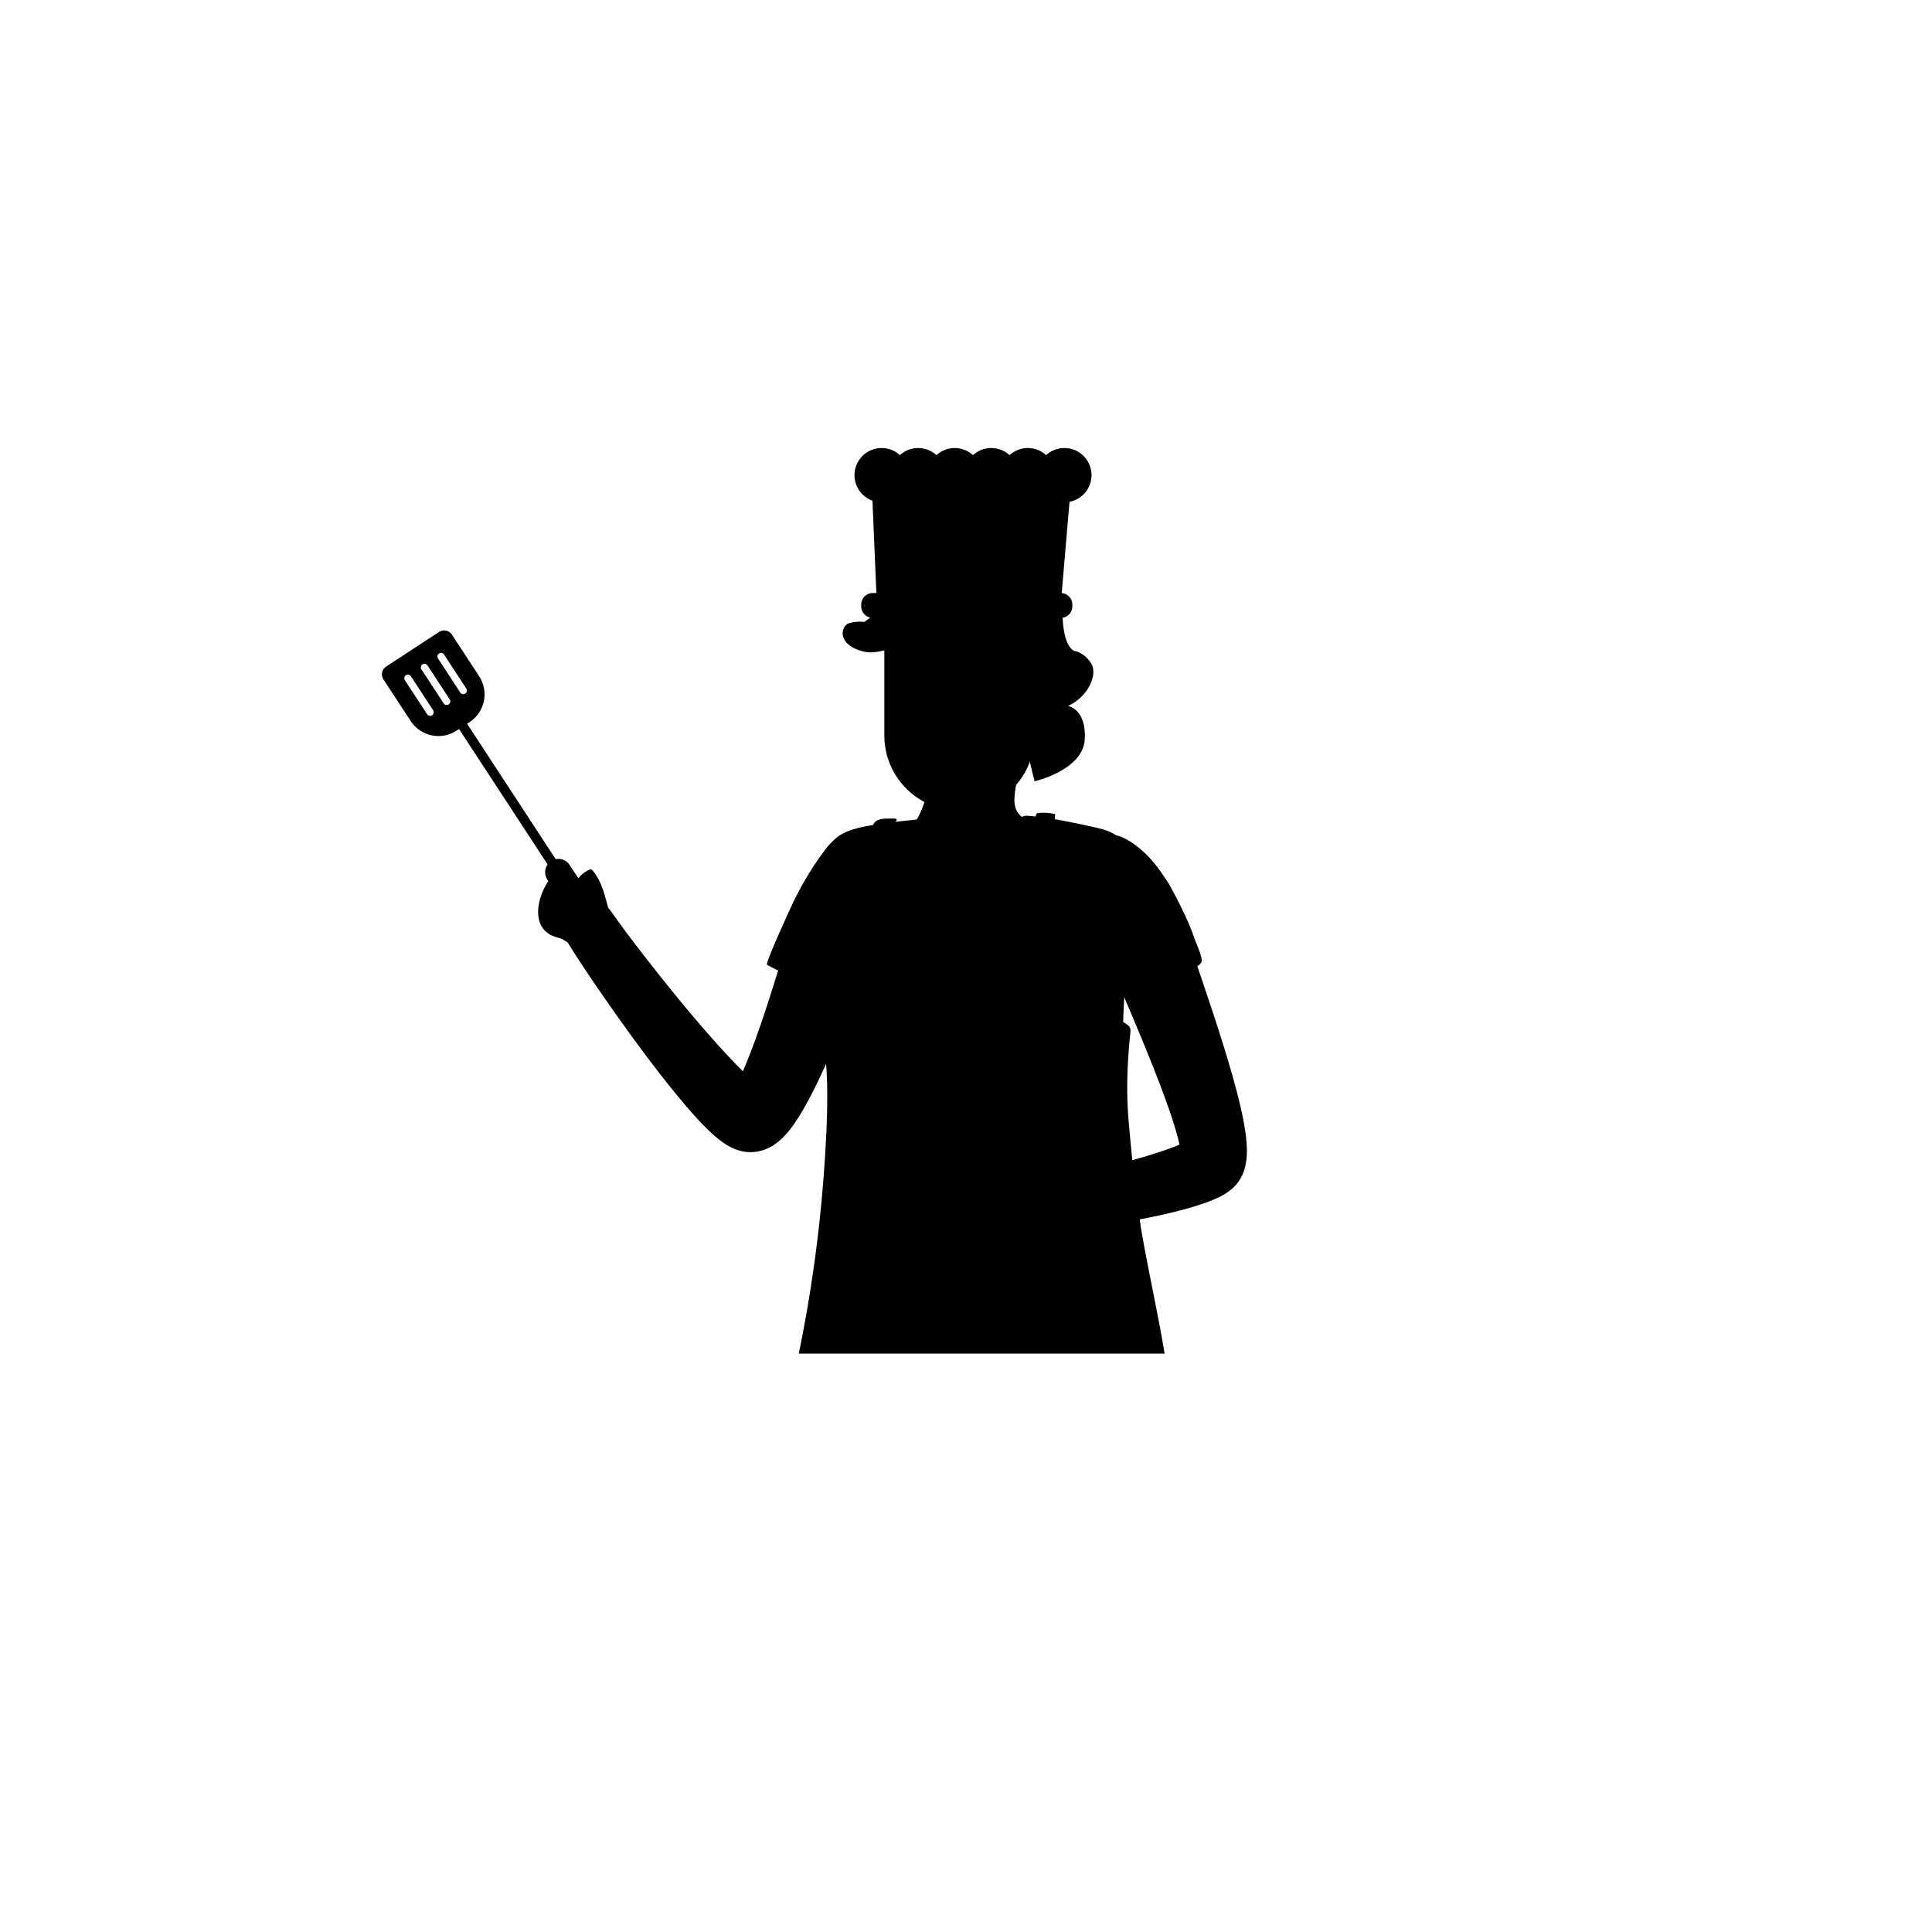
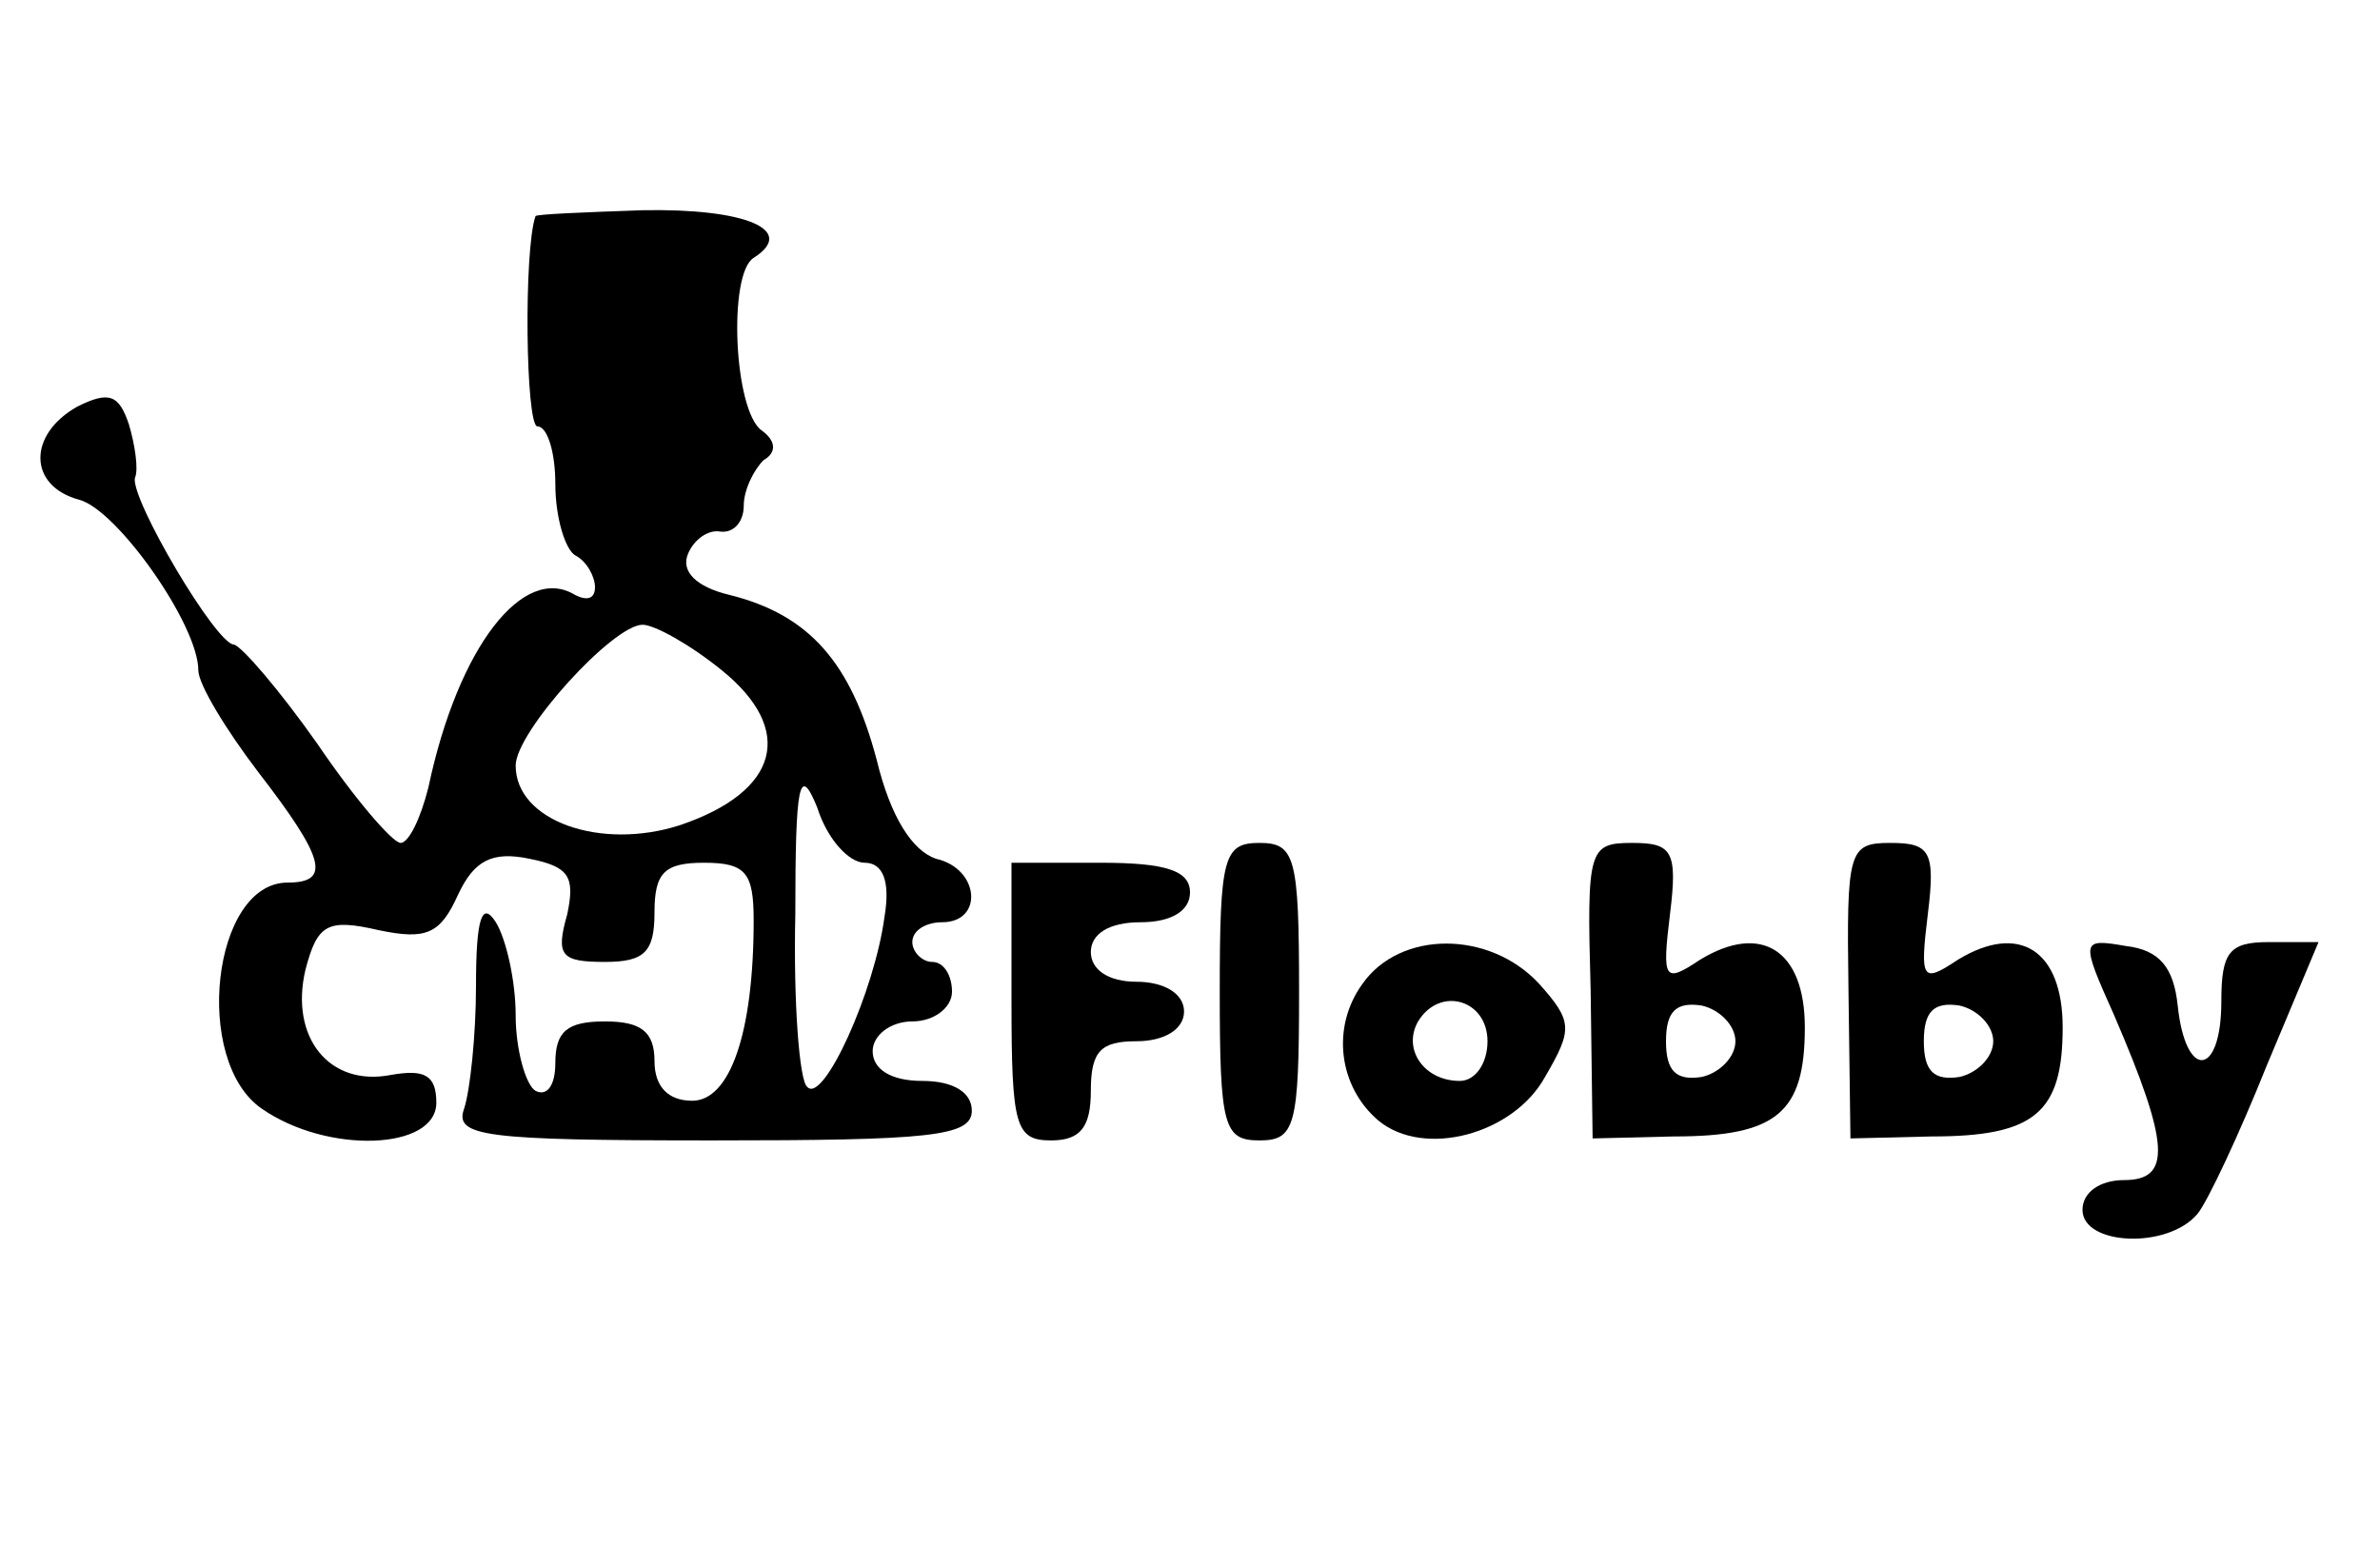
- <svg xmlns="http://www.w3.org/2000/svg" enableBackground="" viewBox="0 0 950 950" width="100" height="100">
-   <path fill="#000" d="M429.936 465.617c-6.917 17.453-13.848 35.247-21.703 53.033-1.975 4.456-4.014 8.921-6.196 13.421-2.188 4.505-4.488 9.026-7.215 13.733-1.38 2.365-2.849 4.764-4.713 7.386-.938 1.312-1.958 2.673-3.302 4.207-1.399 1.532-2.854 3.216-5.984 5.389-1.517 1.01-3.669 2.32-7.085 3.183-1.512.413-3.98.673-5.773.539-.47-.028-.94-.071-1.406-.128l-.699-.096-.347-.056-.246-.05a27.489 27.489 0 0 1-1.961-.483l-.482-.143-.361-.124-.699-.256a23.494 23.494 0 0 1-1.332-.542c-.666-.313-1.472-.699-1.998-1.004a34.42 34.42 0 0 1-2.906-1.821c-3.173-2.26-5.242-4.213-7.292-6.167-3.992-3.877-7.323-7.623-10.59-11.408a386.168 386.168 0 0 1-9.359-11.36c-6.036-7.601-11.802-15.263-17.448-22.992a980.842 980.842 0 0 1-16.56-23.406c-5.407-7.909-10.701-15.806-15.877-24.191-3.803-6.157-1.895-14.232 4.264-18.034 5.929-3.661 13.635-2.027 17.594 3.596l.083.122c5.152 7.351 10.784 14.794 16.442 22.11a950.645 950.645 0 0 0 17.365 21.737c5.887 7.146 11.871 14.195 17.954 20.999a352.743 352.743 0 0 0 9.194 9.922c3.069 3.171 6.21 6.272 9.137 8.781 1.417 1.223 2.913 2.361 3.631 2.755l.109.014-.416-.224-.51-.223-.288-.102-.423-.138a8.781 8.781 0 0 0-1.103-.269l-.376-.069-.479-.074a11.213 11.213 0 0 0-.969-.088c-.607-.018-1.38-.034-2.11.041-.352.032-.758.099-1.061.15a10.23 10.23 0 0 0-.858.168c-2.275.573-3.366 1.328-3.928 1.651-1.193.828-1.025.777-.91.514.168-.27.517-.827.884-1.469.751-1.295 1.621-2.987 2.459-4.77 1.696-3.603 3.357-7.629 4.942-11.743a399.788 399.788 0 0 0 4.604-12.667c5.953-17.242 11.249-35.069 16.723-53.163 3.352-11.091 15.062-17.362 26.153-14.009 11.089 3.354 17.361 15.063 14.009 26.153a21.273 21.273 0 0 1-.562 1.618l-.02.047zM464.085 389.953l-.128.547-7.524-2.222c-1.167 4.557-3.742 12.91-6.105 14.996-5.974 5.276-15.876 3.414-24.022 4.624.125 5.462 6.503 11.852 8.906 16.988 4.229 9.043 12.686 19.936 19.076 25.702 10.89 9.83 21.348 9.716 33.878 4.996 12.53-4.72 29.822-33.088 34.806-44.758.617-1.47 1.115-3.323-.059-4.466-.449-.454-1.028-.981-1.677-.983-31.117.204-20.549-14.245-21.251-26.441l-14.772 1.649c-.238-3.953-.094-7.828-.399-11.281l-19.546.379.217.282" className="colorf4d9c3 svgShape" />
-   <path fill="#000" d="M405.561 601.518a956.093 956.093 0 0 0-1.977 20.302c-.102 1.192-.154 2.535.654 3.42.862.946 6.532-2.431 8.422-2.863 3.82-.873 7.703-1.487 11.58-2.059 5.745-.847 11.561-1.687 17.363-2.038 21.395-1.295 43.587 5.881 64.283 10.292 11.247 2.398 22.605 4.514 34.107 5.182 7.826.454 23.881 4.114 23.089-7.295-2.532-36.495-10.604-72.45-11.035-109.428-.35-29.948 4.966-64.804 2.138-94.613-1.238-13.073-8.807-14.097-20.306-16.579-9.173-1.98-19.01-4.014-28.367-4.697-.683-.05-1.384-.076-2.036.129-2.641.826-3.239 4.558-4.228 6.743-1.642 3.62-3.751 7.107-5.849 10.476a125.192 125.192 0 0 1-14.056 18.49c-3.236 3.524-7.633 7.147-12.263 5.94-3.248-.846-5.424-3.839-7.108-6.742-6.052-10.427-8.372-21.431-9.57-33.189-8.367.914-17.127 1.815-25.4 3.462-7.018 1.396-15.171 3.957-17.989 11.284-5.355 13.931-1.314 28.72-2.117 43.425-1.46 26.694 3.324 53.153 3.324 82.361 0 11.95 1.073 24.827-.265 36.583-.811 7.139-1.629 14.274-2.394 21.414z" className="colorc8ce8f svgShape" />
-   <path fill="#000" d="M430.132 411.055c10.746 4.317 15.636 12.769 13.331 24.118-3.315 16.326-12.551 38.786-18.816 55.713-12.844-1.402-36.08-10.165-47.501-16.473-1.061-.586 11.781-28.464 13.002-30.988 4.67-9.653 10.326-18.956 16.992-27.368 5.139-6.485 15.484-8.019 22.992-5.002z" className="colorc8ce8f svgShape" />
-   <path fill="#000" d="M299.443 447.941c-1.904-6.982-3.279-14.235-8.046-19.923-.189-.227-.404-.461-.69-.534-.302-.078-.617.039-.902.162-5.575 2.393-7.713 7.784-10.647 12.732-3.383 5.704-6.518 11.78-7.815 18.339 2.426 1.413 4.864 2.819 7.243 4.339.314.202.647.409 1.02.438.279.021.555-.059.82-.151 1.448-.504 2.662-1.498 3.976-2.288a60.475 60.475 0 0 0 4.939-3.318c3.539-2.636 7.245-5.479 9.931-8.993l.22-.433-.049-.37z" className="colorf4d9c3 svgShape" />
-   <path fill="#000" d="M572.667 665.573c-3.798-22.913-9.197-45.535-12.74-68.493-2.27-14.719-3.435-29.594-4.841-44.372-1.415-14.887-.867-29.905.709-44.755.099-.938.191-1.937-.239-2.777-.39-.756-1.138-1.247-1.847-1.717-20.751-13.768-31.863-37.371-35.569-61.42a116.466 116.466 0 0 1-1.3-21.122c.206-6.965 1.838-13.654 1.977-20.634a25.975 25.975 0 0 0-8.204-.523c-.305.03-.631.073-.86.277-.234.204-.317.527-.385.83 0 4.786-1.841 10.065-2.258 14.915-.435 5.052-.583 10.126-.574 15.195.021 9.898.18 19.736.38 29.64.014.618.019 1.265-.267 1.813-.536 1.029-1.85 1.312-3 1.475a259.383 259.383 0 0 1-33.342 2.555c-9.962.131-19.827-.349-29.633-2.203-.465-.087-.947-.187-1.325-.471-.319-.241-.532-.592-.721-.943-2.951-5.522-3.229-13.068-4.106-19.161-.801-5.587-1.02-11.242-.862-16.88.227-8.028 1.332-16.704 6.884-22.944.194-.215.402-.465.371-.752-.054-.501-.723-.62-1.226-.605-2.662.086-6.428-.378-8.769 1.168-1.963 1.298-1.977 3.568-2.622 5.623-.829 2.651-1.273 5.494-1.677 8.235-.841 5.702-1.096 11.489-.879 17.246.343 9.11 2.041 18.171 1.72 27.305-.413 11.736-4.543 25.639-12.39 34.577-1.696 1.931-3.456 3.528-5.613 4.883-1.838 1.153-4.436 2.087-5.131 4.389-.276.917-.104 1.9.069 2.841 2.908 15.848 2.648 32.903 1.895 49.025a698.258 698.258 0 0 1-3.39 43.435 698.928 698.928 0 0 1-10.117 64.345h179.882z" className="colorea6071 svgShape" />
-   <path fill="#000" d="M576.931 439.487c1.372 4.566 2.962 9.39 4.571 14.213l4.944 14.609c3.338 9.797 6.704 19.668 9.981 29.637 3.274 9.977 6.475 20.032 9.421 30.372 1.469 5.181 2.88 10.42 4.141 15.885a176.985 176.985 0 0 1 1.748 8.453c.52 2.943.983 5.989 1.247 9.52.12 1.798.198 3.722.066 6.093-.043.624-.066 1.167-.163 1.908-.09.711-.158 1.338-.338 2.216l-.26 1.226c-.104.439-.26.973-.404 1.452-.246.879-.754 2.172-1.307 3.32-.085.197-.39.772-.68 1.263-.293.493-.605.976-.933 1.442-.375.537-.536.709-.813 1.05-.253.302-.513.599-.78.888l-.399.425-.307.295-.626.58-.638.562-.513.405-1.032.771-.876.588c-.628.419-1.065.654-1.607.974-1.984 1.115-3.588 1.814-5.154 2.469-3.095 1.272-5.884 2.19-8.655 3.045a187.452 187.452 0 0 1-8.138 2.271c-10.699 2.718-21.195 4.722-31.785 6.403-10.578 1.661-21.197 2.947-31.983 3.725-5.4.379-10.841.628-16.39.646-5.561.001-11.193-.182-17.233-1-6.48-.878-11.02-6.842-10.141-13.321.836-6.176 6.293-10.59 12.411-10.231l.298.019c4.252.261 8.993.112 13.768-.248 4.788-.364 9.667-.94 14.557-1.642 9.785-1.425 19.628-3.344 29.361-5.607 9.718-2.269 19.416-4.881 28.586-7.94a157.44 157.44 0 0 0 6.662-2.393c2.121-.823 4.188-1.701 5.818-2.532.796-.402 1.526-.827 1.767-1.031l.033-.06-.078.039-.264.176-.416.337-.272.25-.369.372-.463.521-.515.67c-.241.331-.468.676-.673 1.032l-.449.838c-.307.551-.536 1.257-.635 1.504l-.227.79c-.04.245-.066.225-.08.294l-.038-.027-.224-1.655c-.262-1.617-.706-3.67-1.254-5.786a144.111 144.111 0 0 0-1.906-6.629c-1.408-4.53-3.033-9.184-4.741-13.849-3.432-9.344-7.219-18.769-11.112-28.2-3.9-9.438-7.93-18.89-11.989-28.417l-6.1-14.396c-2.031-4.861-4.054-9.732-6.059-14.944l-.026-.061c-4.16-10.813 1.233-22.95 12.045-27.111 10.812-4.16 22.95 1.232 27.11 12.044.184.477.363 1.006.51 1.488z" className="colorf4d9c3 svgShape" />
-   <path fill="#000" d="M543.476 410.367c3.028-.359 6.322.203 9.685 1.969 14.438 7.581 22.813 23.552 29.446 37.522a114.61 114.61 0 0 1 4.982 12.27c.709 2.085 4.047 9.012 3.182 11.03-2.209 5.152-47.591 20.666-48.628 18.082-6.078-15.114-8.445-35.171-12.256-55.231l-.031-.086c-.125-.34-.241-.684-.35-1.033-3.53-11.428 3.679-23.301 13.97-24.523z" className="colorc8ce8f svgShape" />
-   <path fill="#000" d="M464.532 572.253c-4.189-1.513-10.817-4.701-15.034-1.739-1.143.804-1.876 2.346-1.354 3.643.352.869 1.125 1.517 1.947 1.964 4.115 2.241 8.776 3.943 13.3 6.448-4.597-.444-7.947-.71-12.747-1.507-1.694-.281-3.499.234-4.954 1.142-1.455.907-2.464 2.739-1.916 4.364.569 1.687 2.462 2.482 4.165 2.997 4.774 1.441 9.782 2.093 14.781 3.119-6.064.978-10.181 1.915-15.655 3.579-1.67.508-2.939 2.424-2.71 4.154.298 2.262 3.184 3.693 5.41 3.201 4.814-1.064 9.728-1.258 15.114-1.909-3.319 1.623-5.674 3.736-8.549 5.474-3.713 2.245-.111 5.848 3.147 5.134 7.978-1.746 15.71-3.827 23.845-5.909 1.254-.321 2.639-.685 3.359-1.761.338-.503.484-1.105.626-1.694 1.129-4.689 2.197-9.02 1.72-13.889-.208-2.127-.196-4.631-.777-6.671-.071-.247-.156-.495-.319-.692-.217-.263-.546-.403-.86-.532-3.194-1.311-6.385-2.628-9.586-3.92-4.298-1.735-8.609-3.427-12.953-4.996z" className="colorf4d9c3 svgShape" />
-   <path fill="#000" d="m215.908 310.728-26.048 17.04a4.55 4.55 0 0 0-1.317 6.299l13.403 20.488c4.926 7.53 15.022 9.64 22.552 4.715l1.219-.797 52.515 80.277 3.961-2.591-52.515-80.277 1.219-.797c7.529-4.926 9.64-15.022 4.715-22.552l-13.403-20.488a4.553 4.553 0 0 0-6.301-1.317zm-2.923 38.509a1.774 1.774 0 1 1-2.971 1.943l-10.936-16.718a1.774 1.774 0 1 1 2.971-1.943l10.936 16.718zm-5.757-20.106a1.774 1.774 0 1 1 2.971-1.943l10.936 16.718a1.774 1.774 0 1 1-2.971 1.943l-10.936-16.718zm22.056 9.443a1.774 1.774 0 1 1-2.971 1.943L215.377 323.8a1.774 1.774 0 1 1 2.971-1.943l10.936 16.717z" className="color6c6a6a svgShape" />
-   <path fill="#000" d="M271.024 423.41a6.552 6.552 0 0 0-1.896 9.071l26.327 40.245a6.552 6.552 0 0 0 9.071 1.896 6.552 6.552 0 0 0 1.896-9.071l-26.327-40.245a6.553 6.553 0 0 0-9.071-1.896z" className="color6c6a6a svgShape" />
-   <path fill="#000" d="M499.208 388.386c.408-3.111.956-6.352.778-9.449l-14.772 1.649c-.239-3.953-.094-7.828-.399-11.281l-19.546.379.217.282-1.401 19.988-.128.547-7.524-2.222c-.915 3.571-2.695 9.462-4.559 12.852a36.77 36.77 0 0 0 16.484 3.883c12.896-.001 24.243-6.613 30.85-16.628z" className="colord6beab svgShape" />
-   <path fill="#000" d="M269.454 459.127a31.224 31.224 0 0 0 12.239 3.223c1.795.095 3.315-.028 3.754-1.866.437-1.837-.784-4.101-1.982-5.39-1.694-1.818-4.014-2.893-6.272-3.924a21.397 21.397 0 0 0 8.337 2.315c.813.053 1.651.058 2.417-.223 2.065-.76 2.887-3.479 2.133-5.546-1.451-3.976-7.238-5.785-10.921-6.806 3.173.579 8.308 1.955 11.403.454 2.509-1.219 1.916-4.78.097-6.509-1.871-1.779-4.628-2.186-6.908-3.136-2.653-1.104-5.53-2.392-8.476-2.131-3.208.284-5.502 3.186-7.066 6.001-4.439 7.995-6.527 20.893 4.264 24.856" className="colorf4d9c3 svgShape" />
-   <path fill="#000" d="m526.678 237.582-98.093-1.441 2.598 61.574h90.372z" className="colorea6071 svgShape" />
-   <path fill="#000" d="M434.849 304.78v56.903c0 20.401 16.538 36.939 36.939 36.939s36.939-16.538 36.939-36.939V304.78a5.568 5.568 0 0 0-5.568-5.568h-62.742a5.568 5.568 0 0 0-5.568 5.568z" className="colorf4d9c3 svgShape" />
-   <path fill="#000" d="M495.506 330.071s19.036-8.216 22.443-1.403c3.407 6.813-.601 28.655-13.225 34.866-12.624 6.212-11.822 4.809-11.822 4.809l2.604-38.272z" className="colorf4d9c3 svgShape" />
-   <path fill="#000" d="M468.655 302.218s-29.857 21.441-43.683 18.235c-13.826-3.206-11.622-12.824-7.414-14.027 4.208-1.202 7.414-.601 7.414-.601l8.216-5.906 89.273-.734s-.727 17.411 5.685 20.892c0 0 4.454.225 8.261 5.889 3.807 5.664-1.625 16.93-11.243 21.138 0 0 9.218 1.603 8.216 16.632-1.002 15.029-24.651 20.439-24.651 20.439s-4.204-15.63-4.004-20.639c0 0 13.225-13.225 11.422-24.647-1.803-11.422-14.427-7.615-16.431-3.407-2.004 4.208-3.807 17.634-3.807 17.634l-4.008-7.214s-.401-15.429-2.004-17.233c-1.605-1.804-17.435-8.016-21.242-26.451z" className="color231f20 svgShape" />
-   <path fill="#000" d="M521.668 291.603h-92.576a5.61 5.61 0 0 0-5.611 5.611v1.002a5.61 5.61 0 0 0 5.611 5.611h92.576a5.61 5.61 0 0 0 5.611-5.611v-1.002a5.61 5.61 0 0 0-5.611-5.611z" className="coloref8391 svgShape" />
-   <path fill="#000" d="M523.368 220.295a13.286 13.286 0 0 0-8.985 3.496 13.286 13.286 0 0 0-8.985-3.496 13.286 13.286 0 0 0-8.985 3.496 13.286 13.286 0 0 0-8.985-3.496 13.286 13.286 0 0 0-8.985 3.496c-2.373-2.165-5.52-3.496-8.985-3.496s-6.612 1.331-8.985 3.496a13.286 13.286 0 0 0-8.985-3.496 13.286 13.286 0 0 0-8.985 3.496 13.286 13.286 0 0 0-8.985-3.496c-7.374 0-13.352 5.978-13.352 13.352 0 7.374 5.978 13.352 13.352 13.352 3.465 0 6.612-1.331 8.985-3.496a13.286 13.286 0 0 0 8.985 3.496c3.465 0 6.612-1.331 8.985-3.496 2.373 2.165 5.52 3.496 8.985 3.496s6.612-1.331 8.985-3.496a13.286 13.286 0 0 0 8.985 3.496c3.465 0 6.612-1.331 8.985-3.496a13.286 13.286 0 0 0 8.985 3.496c3.465 0 6.612-1.331 8.985-3.496a13.286 13.286 0 0 0 8.985 3.496c7.374 0 13.352-5.978 13.352-13.352.001-7.374-5.977-13.352-13.352-13.352z" className="colorea6071 svgShape" />
+ <svg xmlns="http://www.w3.org/2000/svg" version="1.0" width="140pt" height="91pt" viewBox="0 0 120 71" preserveAspectRatio="xMidYMid meet">
+   <g transform="translate(0,71) scale(0.1,-0.1)" fill="#000000" stroke="none">
+     <path d="M270 636 c-6 -17 -5 -106 1 -106 5 0 9 -13 9 -29 0 -17 5 -33 10 -36 6 -3 10 -11 10 -16 0 -6 -4 -7 -10 -4 -26 16 -59 -26 -74 -97 -4 -16 -10 -28 -14 -28 -4 0 -23 22 -42 50 -19 27 -38 49 -42 50 -9 0 -52 73 -50 84 2 4 0 17 -3 27 -5 15 -10 17 -26 9 -25 -14 -25 -40 1 -47 19 -5 60 -63 60 -86 0 -7 14 -30 30 -51 34 -44 37 -56 15 -56 -38 0 -48 -90 -13 -114 33 -23 88 -21 88 3 0 14 -6 17 -23 14 -31 -6 -51 19 -43 53 6 23 11 26 37 20 24 -5 31 -2 40 18 8 17 17 22 36 18 20 -4 23 -9 19 -28 -6 -21 -3 -24 19 -24 20 0 25 5 25 25 0 20 5 25 25 25 21 0 25 -5 25 -29 0 -57 -12 -91 -31 -91 -12 0 -19 7 -19 20 0 15 -7 20 -25 20 -19 0 -25 -5 -25 -21 0 -11 -4 -17 -10 -14 -5 3 -10 21 -10 38 0 18 -5 39 -10 47 -7 11 -10 2 -10 -32 0 -25 -3 -53 -6 -62 -5 -14 10 -16 125 -16 110 0 131 2 131 15 0 9 -9 15 -25 15 -16 0 -25 6 -25 15 0 8 9 15 20 15 11 0 20 7 20 15 0 8 -4 15 -10 15 -5 0 -10 5 -10 10 0 6 7 10 15 10 21 0 19 27 -3 32 -12 4 -23 21 -30 50 -13 49 -34 73 -74 83 -17 4 -25 12 -21 21 3 7 10 12 16 11 7 -1 12 5 12 13 0 8 5 18 10 23 7 4 6 10 -1 15 -14 10 -17 79 -4 87 22 14 -4 25 -56 24 -29 -1 -54 -2 -54 -3z m94 -229 c37 -30 29 -61 -21 -78 -40 -13 -83 2 -83 30 0 17 49 71 64 71 6 0 24 -10 40 -23z m72 -97 c9 0 13 -9 10 -27 -5 -38 -31 -95 -39 -86 -4 3 -7 43 -6 87 0 66 2 76 11 54 5 -16 16 -28 24 -28z" />
+     <path d="M615 245 c0 -68 2 -75 20 -75 18 0 20 7 20 75 0 68 -2 75 -20 75 -18 0 -20 -7 -20 -75z" />
+     <path d="M802 246 l1 -75 41 1 c52 0 66 12 66 55 0 39 -22 53 -53 34 -18 -12 -19 -10 -15 23 4 32 1 36 -19 36 -22 0 -23 -3 -21 -74z m73 -26 c0 -8 -8 -16 -17 -18 -13 -2 -18 3 -18 18 0 15 5 20 18 18 9 -2 17 -10 17 -18z" />
+     <path d="M932 246 l1 -75 41 1 c52 0 66 12 66 55 0 39 -22 53 -53 34 -18 -12 -19 -10 -15 23 4 32 1 36 -19 36 -21 0 -22 -4 -21 -74z m73 -26 c0 -8 -8 -16 -17 -18 -13 -2 -18 3 -18 18 0 15 5 20 18 18 9 -2 17 -10 17 -18z" />
+     <path d="M510 240 c0 -63 2 -70 20 -70 15 0 20 7 20 25 0 20 5 25 23 25 14 0 24 6 24 15 0 9 -10 15 -24 15 -14 0 -23 6 -23 15 0 9 9 15 25 15 16 0 25 6 25 15 0 11 -12 15 -45 15 l-45 0 0 -70z" />
+     <path d="M687 249 c-16 -22 -12 -52 8 -69 23 -19 68 -7 84 22 14 24 14 28 -3 47 -25 27 -70 27 -89 0z m63 -29 c0 -11 -6 -20 -14 -20 -18 0 -29 16 -21 30 11 18 35 11 35 -10z" />
+     <path d="M1066 233 c28 -65 29 -83 5 -83 -12 0 -21 -6 -21 -15 0 -18 43 -20 58 -2 5 6 21 40 35 75 l26 62 -25 0 c-20 0 -24 -5 -24 -30 0 -38 -18 -40 -22 -2 -2 19 -9 28 -26 30 -23 4 -23 3 -6 -35z" />
+   </g>
</svg>
